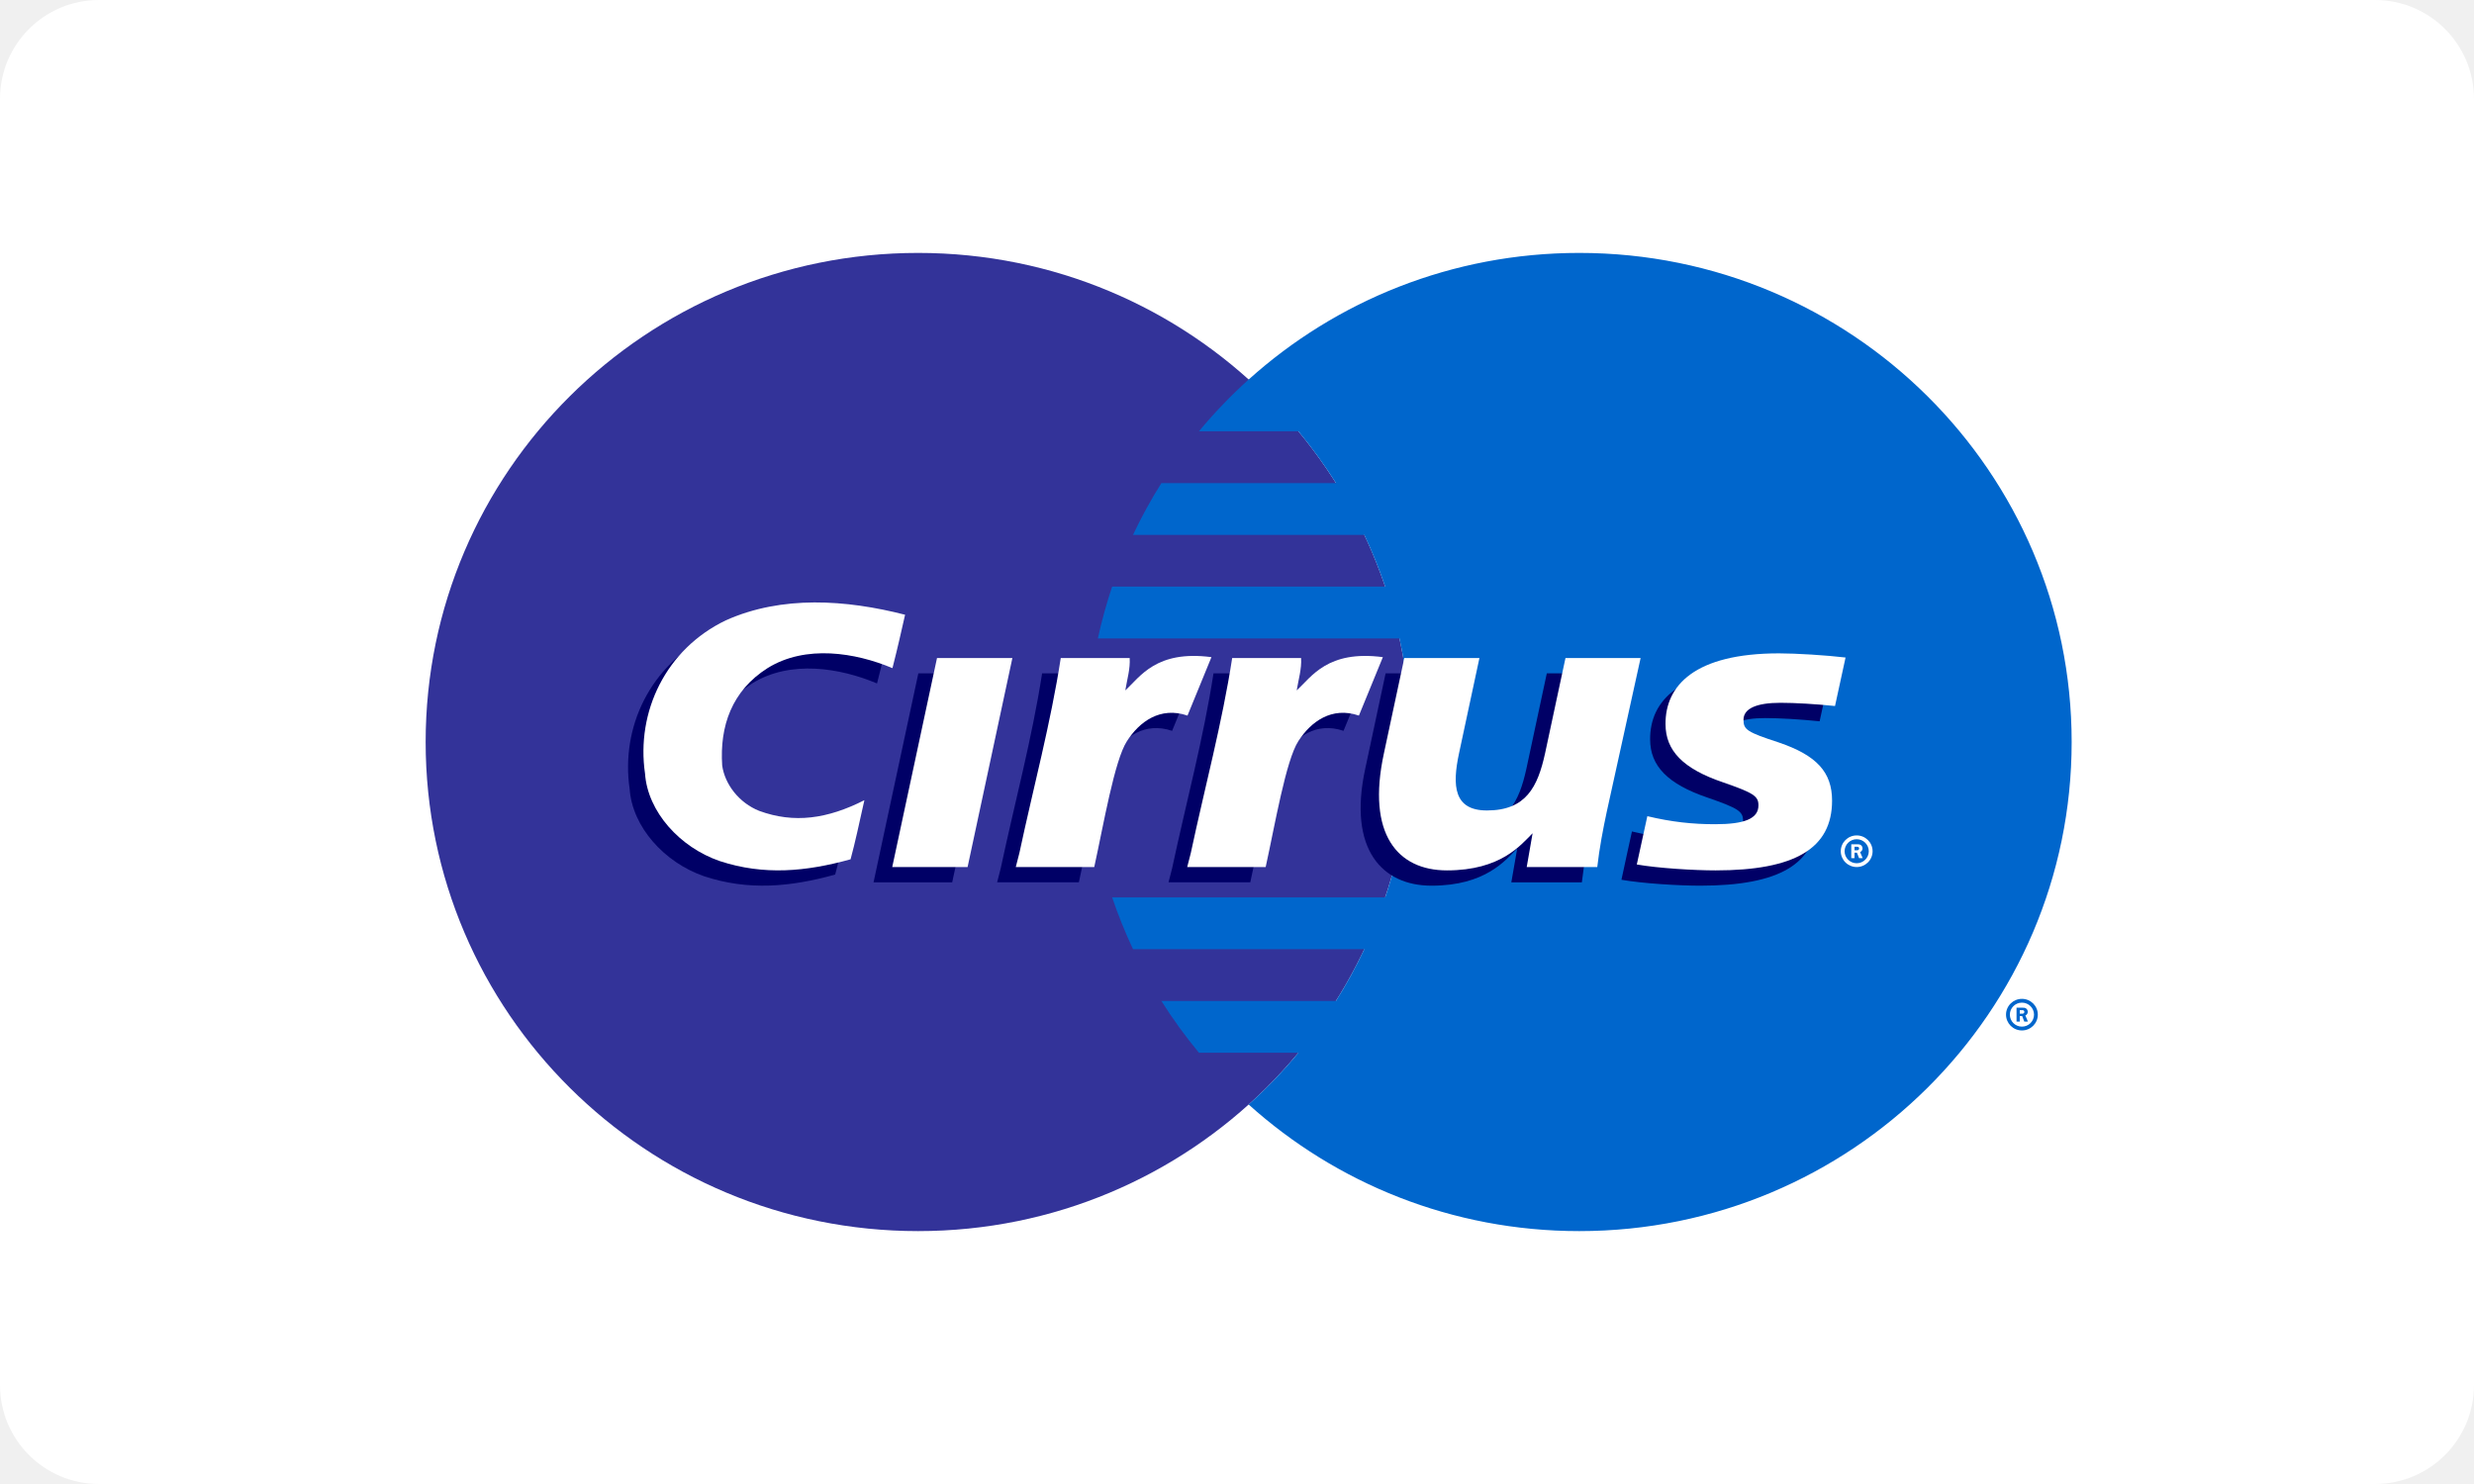
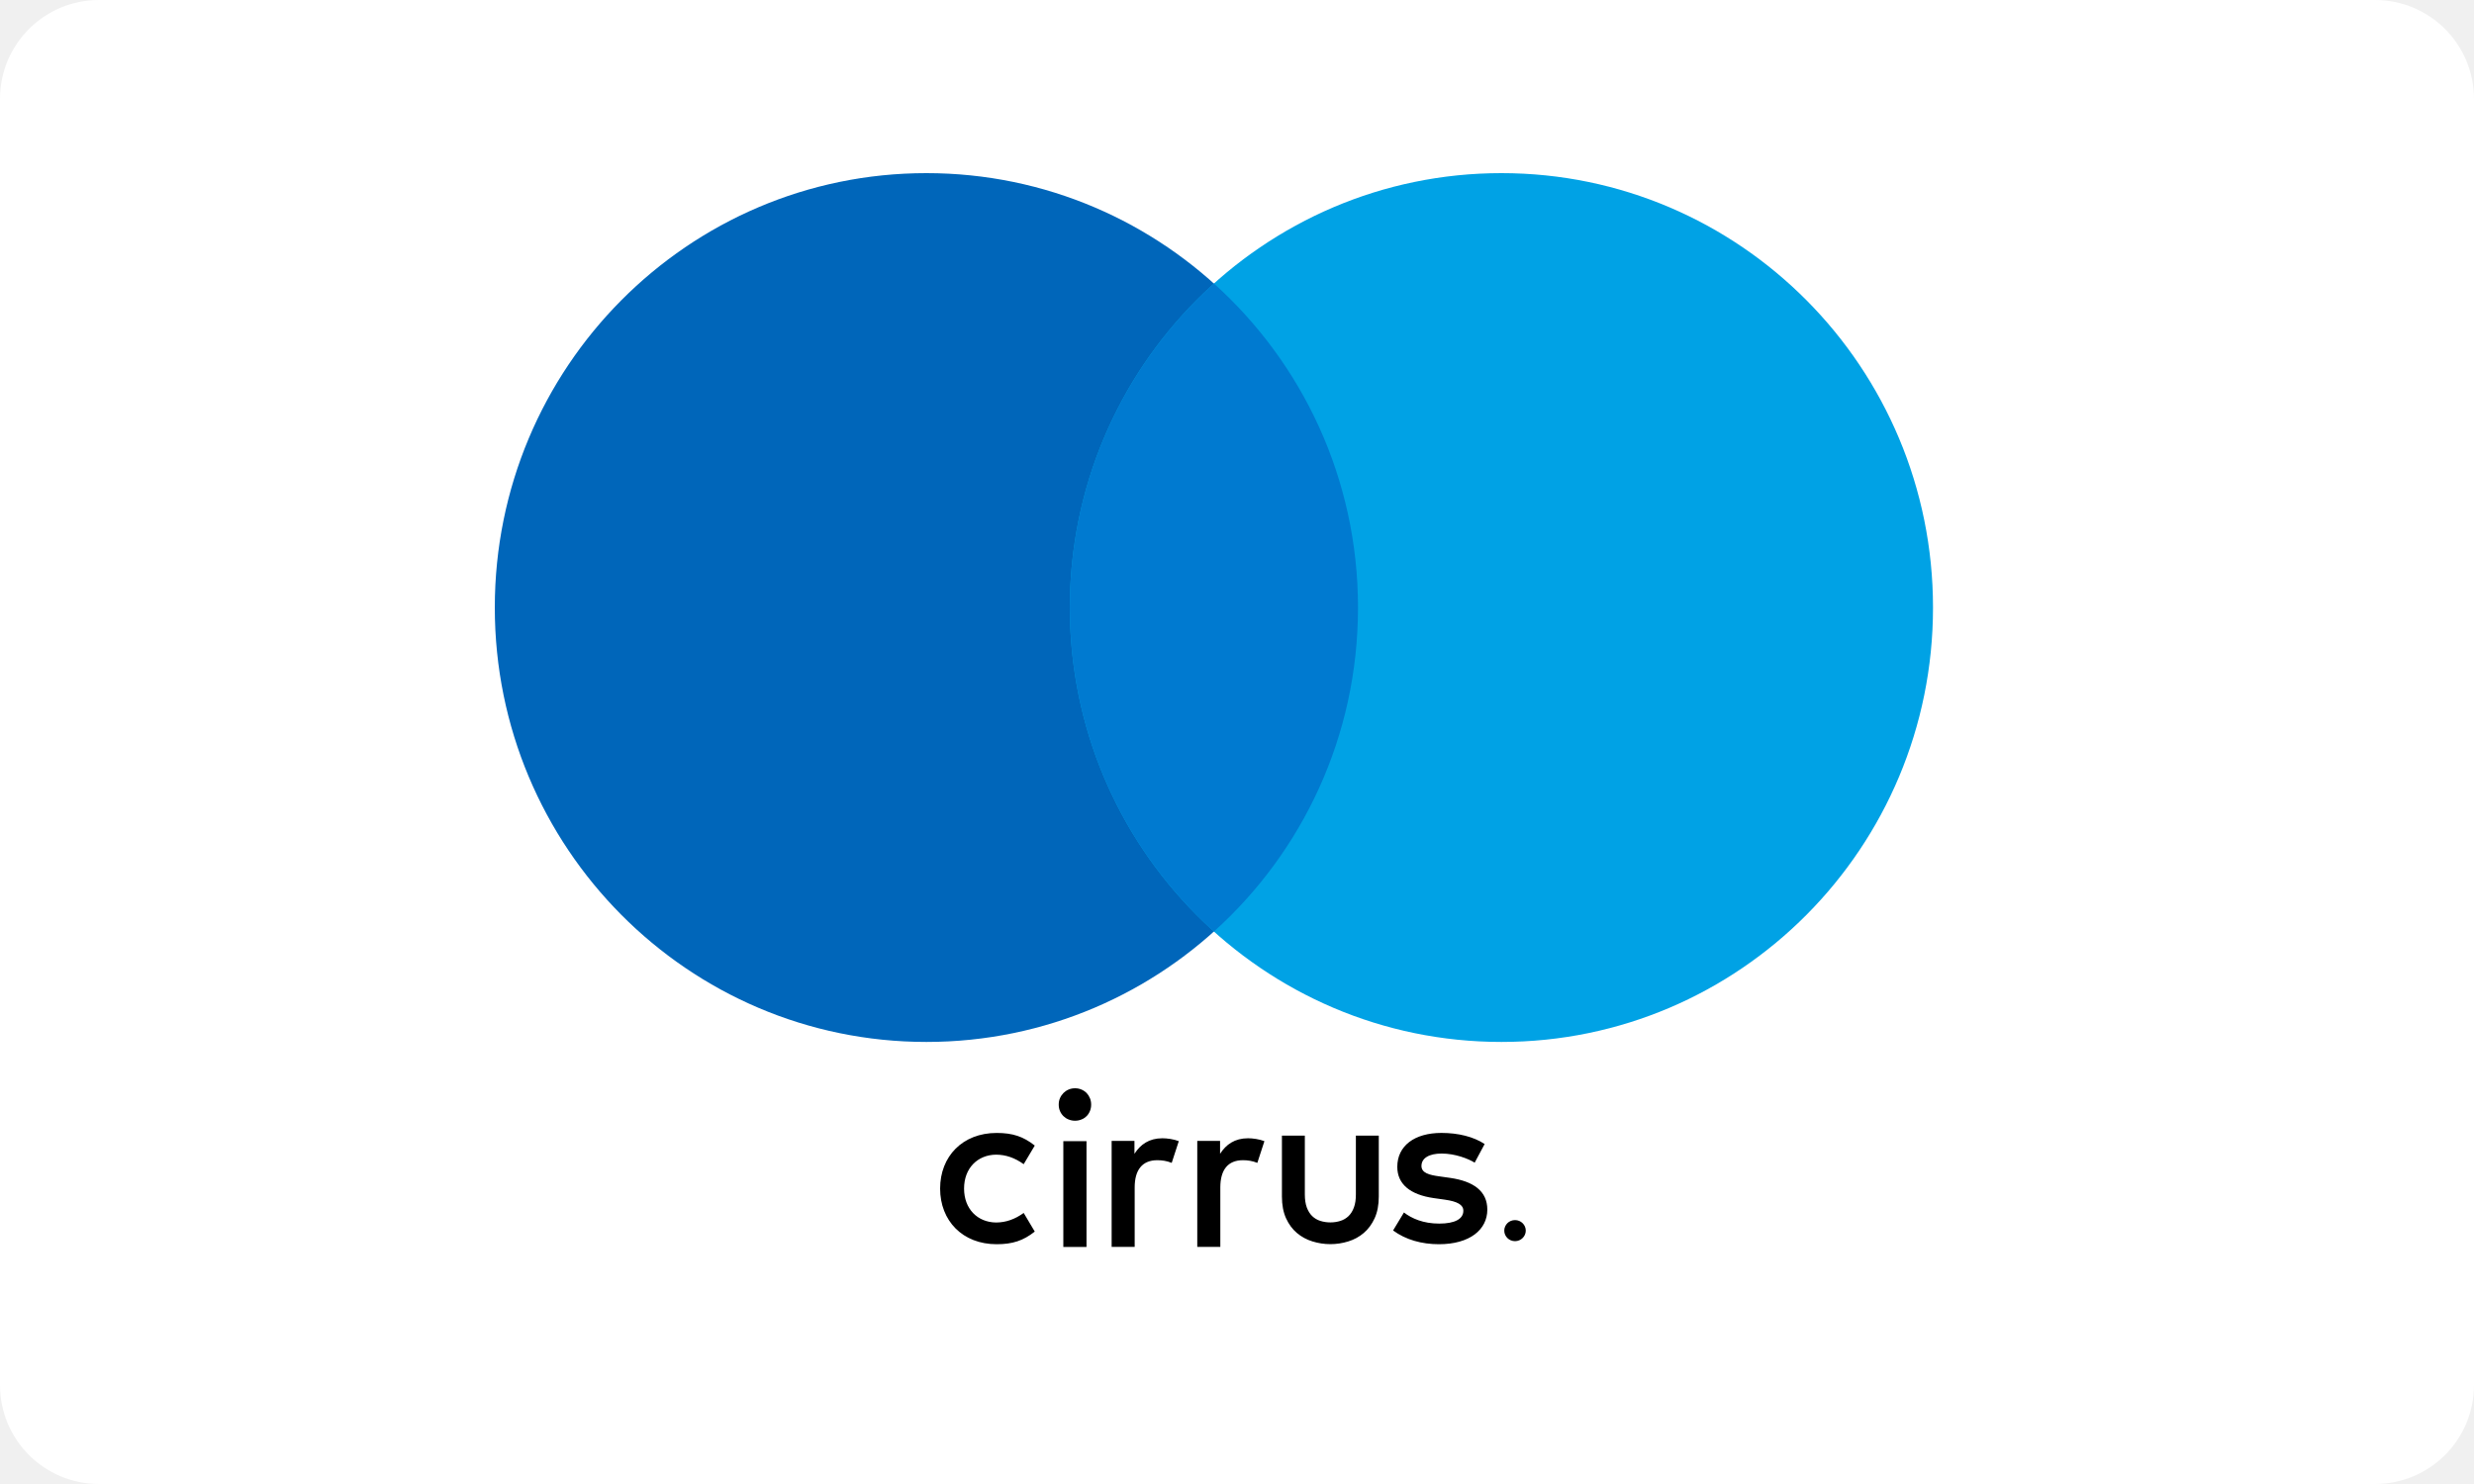
<svg xmlns="http://www.w3.org/2000/svg" width="100px" height="60px" viewBox="0 0 100 60" version="1.1">
  <defs />
  <g id="Icons:-Credit-card" stroke="none" stroke-width="1" fill="none" fill-rule="evenodd">
    <g id="Cirrus-card-light">
      <g id="Credit-Card/Cirrus/Cirrus-card-light">
-         <rect id="Rectangle" fill="#FFFFFF" x="0" y="0" width="100" height="60" rx="4" />
-         <path d="M57.015,30 C57.015,40.922 48.103,49.775 37.11,49.775 C26.117,49.775 17.205,40.922 17.205,30 C17.205,19.08 26.117,10.226 37.11,10.226 C48.103,10.226 57.015,19.08 57.015,30" id="Fill-374" fill="#333399" />
-         <path d="M63.833,10.226 C58.69,10.226 54.004,12.165 50.471,15.345 C49.752,15.992 49.08,16.693 48.461,17.438 L52.482,17.438 C53.032,18.102 53.539,18.8 54,19.532 L46.944,19.532 C46.521,20.204 46.137,20.902 45.797,21.626 L55.146,21.626 C55.465,22.304 55.747,23.002 55.989,23.718 L44.953,23.718 C44.724,24.402 44.531,25.1 44.376,25.813 L56.566,25.813 C56.86,27.163 57.015,28.563 57.015,30 C57.015,32.196 56.654,34.309 55.989,36.282 L44.953,36.282 C45.196,36.999 45.478,37.698 45.796,38.376 L55.146,38.376 C54.805,39.099 54.422,39.798 53.999,40.47 L46.944,40.47 C47.404,41.201 47.912,41.9 48.461,42.563 L52.481,42.563 C51.864,43.309 51.191,44.01 50.471,44.657 C54.004,47.837 58.69,49.775 63.833,49.775 C74.826,49.775 83.737,40.922 83.737,30 C83.737,19.08 74.826,10.226 63.833,10.226" id="Fill-375" fill="#0066CC" />
-         <path d="M81.084,41.023 C81.084,40.67 81.372,40.385 81.727,40.385 C82.082,40.385 82.369,40.67 82.369,41.023 C82.369,41.375 82.082,41.662 81.727,41.662 C81.372,41.662 81.084,41.375 81.084,41.023 L81.084,41.023 Z M81.727,41.508 C81.997,41.508 82.216,41.291 82.216,41.023 C82.216,40.755 81.997,40.538 81.727,40.538 C81.457,40.538 81.239,40.755 81.239,41.023 C81.239,41.291 81.457,41.508 81.727,41.508 L81.727,41.508 Z M81.64,41.303 L81.509,41.303 L81.509,40.742 L81.747,40.742 C81.797,40.742 81.847,40.742 81.891,40.771 C81.937,40.802 81.963,40.855 81.963,40.91 C81.963,40.974 81.926,41.034 81.865,41.056 L81.969,41.303 L81.822,41.303 L81.737,41.081 L81.64,41.081 L81.64,41.303 L81.64,41.303 Z M81.64,40.985 L81.713,40.985 C81.74,40.985 81.769,40.987 81.793,40.974 C81.815,40.96 81.826,40.935 81.826,40.91 C81.826,40.888 81.813,40.864 81.794,40.852 C81.771,40.839 81.735,40.843 81.71,40.843 L81.64,40.843 L81.64,40.985 L81.64,40.985 Z" id="Fill-376" fill="#0066CC" />
-         <path d="M35.962,25.473 C35.785,26.249 35.691,26.688 35.45,27.633 C33.954,27.002 31.947,26.673 30.407,27.628 C28.954,28.547 28.463,29.981 28.569,31.568 C28.676,32.333 29.253,33.079 30.066,33.403 C31.475,33.919 32.82,33.73 34.317,32.97 C34.104,33.926 33.944,34.677 33.758,35.36 C31.962,35.858 30.258,36.022 28.463,35.429 C26.86,34.875 25.556,33.441 25.45,31.893 C25.086,29.407 26.283,26.864 28.719,25.697 C30.984,24.685 33.569,24.861 35.962,25.473" id="Fill-377" fill="#000066" />
-         <path d="M61.326,34.307 C60.853,34.778 60.049,35.809 57.863,35.809 C55.873,35.809 54.476,34.351 55.184,31.077 C55.184,31.076 56.007,27.223 56.007,27.223 L59.044,27.223 C59.044,27.223 58.219,31.081 58.22,31.077 C57.94,32.388 58.006,33.386 59.347,33.386 C60.927,33.386 61.4,32.437 61.698,31.077 C61.696,31.079 62.523,27.223 62.523,27.223 L65.691,27.223 L64.328,33.418 C64.173,34.145 64.025,34.915 63.939,35.674 L61.088,35.674 C61.088,35.674 61.267,34.642 61.326,34.307" id="Fill-378" fill="#000066" />
-         <path d="M66.699,29.895 C66.699,30.967 67.408,31.7 69.017,32.247 C70.26,32.678 70.455,32.805 70.455,33.18 C70.455,33.715 69.9,33.942 68.703,33.942 C67.791,33.942 66.944,33.852 65.964,33.617 C65.964,33.617 65.578,35.37 65.539,35.57 C66.391,35.721 67.867,35.809 68.724,35.809 C71.94,35.809 73.431,34.916 73.431,32.989 C73.431,31.836 72.806,31.157 71.28,30.637 C69.994,30.218 69.851,30.121 69.851,29.72 C69.851,29.271 70.359,29.033 71.348,29.033 C71.943,29.033 72.775,29.083 73.55,29.163 L73.977,27.203 C73.187,27.109 71.983,27.034 71.288,27.034 C67.875,27.034 66.689,28.339 66.699,29.895" id="Fill-379" fill="#000066" />
-         <path d="M37.12,27.223 L40.298,27.223 L38.488,35.674 L35.309,35.674 L37.12,27.223" id="Fill-380" fill="#000066" />
-         <path d="M55.274,27.187 C53.033,26.892 52.393,27.986 51.792,28.53 C51.863,28.09 51.996,27.661 51.969,27.223 L49.05,27.223 C48.649,29.84 47.936,32.488 47.378,35.105 L47.232,35.673 L50.537,35.673 C50.914,33.957 51.352,31.366 51.858,30.582 C52.363,29.799 53.203,29.173 54.306,29.549 L55.274,27.187" id="Fill-381" fill="#000066" />
-         <path d="M48.345,27.187 C46.104,26.892 45.465,27.986 44.863,28.53 C44.935,28.09 45.067,27.661 45.041,27.223 L42.122,27.223 C41.72,29.84 41.007,32.488 40.45,35.105 L40.304,35.673 L43.608,35.673 C43.986,33.957 44.424,31.366 44.929,30.582 C45.434,29.799 46.274,29.173 47.377,29.549 L48.345,27.187" id="Fill-382" fill="#000066" />
-         <path d="M74.405,34.416 C74.405,34.063 74.693,33.777 75.048,33.777 C75.403,33.777 75.691,34.063 75.691,34.416 C75.691,34.769 75.403,35.055 75.048,35.055 C74.693,35.055 74.405,34.769 74.405,34.416 L74.405,34.416 Z M75.048,34.902 C75.318,34.902 75.537,34.684 75.537,34.416 C75.537,34.148 75.318,33.931 75.048,33.931 C74.779,33.931 74.559,34.148 74.559,34.416 C74.559,34.684 74.779,34.902 75.048,34.902 L75.048,34.902 Z M74.961,34.696 L74.829,34.696 L74.829,34.135 L75.068,34.135 C75.117,34.135 75.169,34.136 75.212,34.164 C75.259,34.195 75.284,34.249 75.284,34.304 C75.284,34.367 75.247,34.427 75.186,34.449 L75.29,34.696 L75.144,34.696 L75.058,34.474 L74.961,34.474 L74.961,34.696 L74.961,34.696 Z M74.961,34.378 L75.034,34.378 C75.061,34.378 75.091,34.38 75.114,34.367 C75.136,34.354 75.147,34.328 75.147,34.303 C75.147,34.282 75.134,34.257 75.116,34.245 C75.093,34.233 75.056,34.236 75.031,34.236 L74.961,34.236 L74.961,34.378 L74.961,34.378 Z" id="Fill-383" fill="#FFFFFF" />
-         <path d="M36.584,24.855 C36.406,25.632 36.313,26.071 36.073,27.014 C34.576,26.385 32.569,26.056 31.029,27.01 C29.576,27.929 29.086,29.363 29.191,30.95 C29.299,31.715 29.875,32.461 30.688,32.785 C32.097,33.301 33.442,33.112 34.939,32.352 C34.726,33.308 34.566,34.059 34.38,34.743 C32.585,35.24 30.88,35.404 29.086,34.812 C27.482,34.258 26.178,32.823 26.072,31.275 C25.708,28.789 26.905,26.246 29.342,25.079 C31.606,24.067 34.19,24.242 36.584,24.855" id="Fill-384" fill="#FFFFFF" />
-         <path d="M61.948,33.69 C61.474,34.161 60.67,35.191 58.485,35.191 C56.495,35.191 55.231,33.733 55.938,30.459 L56.762,26.605 L59.799,26.605 C59.799,26.605 58.973,30.462 58.974,30.459 C58.694,31.77 58.761,32.768 60.102,32.768 C61.681,32.768 62.154,31.819 62.452,30.459 C62.45,30.461 63.277,26.605 63.277,26.605 L66.314,26.605 L64.95,32.801 C64.795,33.527 64.647,34.297 64.562,35.057 L61.71,35.057 C61.71,35.057 61.89,34.024 61.948,33.69" id="Fill-385" fill="#FFFFFF" />
-         <path d="M67.321,29.277 C67.321,30.349 68.029,31.082 69.64,31.629 C70.883,32.06 71.077,32.187 71.077,32.562 C71.077,33.097 70.522,33.324 69.325,33.324 C68.413,33.324 67.566,33.233 66.586,32.999 C66.586,32.999 66.2,34.751 66.16,34.952 C67.013,35.103 68.488,35.191 69.346,35.191 C72.562,35.191 74.053,34.298 74.053,32.371 C74.053,31.218 73.428,30.54 71.902,30.02 C70.615,29.6 70.473,29.502 70.473,29.102 C70.473,28.653 70.982,28.415 71.97,28.415 C72.564,28.415 73.398,28.465 74.172,28.545 L74.598,26.584 C73.808,26.491 72.605,26.416 71.91,26.416 C68.497,26.416 67.31,27.721 67.321,29.277" id="Fill-386" fill="#FFFFFF" />
-         <path d="M37.874,26.605 L40.921,26.605 L39.11,35.057 L36.064,35.057 L37.874,26.605" id="Fill-387" fill="#FFFFFF" />
-         <path d="M55.896,26.569 C53.655,26.275 53.016,27.368 52.413,27.912 C52.485,27.472 52.618,27.043 52.591,26.605 L49.805,26.605 C49.403,29.222 48.69,31.87 48.133,34.487 L47.987,35.055 L51.159,35.055 C51.537,33.339 51.975,30.748 52.48,29.964 C52.985,29.181 53.825,28.555 54.928,28.932 L55.896,26.569" id="Fill-388" fill="#FFFFFF" />
-         <path d="M48.967,26.569 C46.726,26.275 46.087,27.368 45.485,27.912 C45.557,27.472 45.689,27.043 45.662,26.605 L42.876,26.605 C42.475,29.222 41.762,31.87 41.204,34.487 L41.058,35.055 L44.23,35.055 C44.608,33.339 45.046,30.748 45.552,29.964 C46.056,29.181 46.896,28.555 47.999,28.932 L48.967,26.569" id="Fill-389" fill="#FFFFFF" />
+         <rect id="Rectangle" fill="#FFFFFF" fill-rule="evenodd" x="0" y="0" width="100" height="60" rx="4" />
+         <path d="M61.166,44.785 L61.166,44.679 L61.263,44.679 C61.285,44.679 61.303,44.684 61.316,44.693 C61.329,44.701 61.336,44.715 61.336,44.733 C61.336,44.75 61.329,44.763 61.316,44.772 C61.303,44.781 61.285,44.785 61.263,44.785 L61.166,44.785 Z M61.264,44.859 C61.315,44.859 61.354,44.847 61.381,44.825 C61.409,44.802 61.422,44.772 61.422,44.733 C61.422,44.7 61.412,44.673 61.389,44.652 C61.368,44.631 61.336,44.618 61.296,44.613 L61.425,44.464 L61.325,44.464 L61.205,44.612 L61.166,44.612 L61.166,44.464 L61.082,44.464 L61.082,44.859 L61.264,44.859 Z M61.239,44.328 C61.285,44.328 61.328,44.337 61.367,44.354 C61.407,44.372 61.442,44.395 61.472,44.425 C61.501,44.455 61.525,44.489 61.542,44.531 C61.559,44.571 61.568,44.614 61.568,44.66 C61.568,44.706 61.559,44.749 61.542,44.789 C61.525,44.829 61.501,44.865 61.472,44.895 C61.442,44.924 61.407,44.948 61.367,44.964 C61.328,44.982 61.285,44.99 61.239,44.99 C61.193,44.99 61.148,44.982 61.107,44.964 C61.067,44.948 61.031,44.924 61.002,44.895 C60.972,44.865 60.948,44.829 60.932,44.789 C60.915,44.749 60.906,44.706 60.906,44.66 C60.906,44.614 60.915,44.571 60.932,44.531 C60.948,44.489 60.972,44.455 61.002,44.425 C61.031,44.395 61.067,44.372 61.107,44.354 C61.148,44.337 61.193,44.328 61.239,44.328 Z M61.239,45.085 C61.177,45.085 61.121,45.074 61.067,45.052 C61.014,45.03 60.968,44.999 60.929,44.96 C60.89,44.922 60.859,44.877 60.837,44.825 C60.814,44.774 60.803,44.718 60.803,44.66 C60.803,44.601 60.814,44.546 60.837,44.495 C60.859,44.443 60.89,44.398 60.929,44.36 C60.968,44.321 61.014,44.29 61.067,44.268 C61.121,44.245 61.177,44.234 61.239,44.234 C61.298,44.234 61.355,44.245 61.407,44.268 C61.46,44.29 61.505,44.321 61.545,44.36 C61.584,44.398 61.615,44.443 61.638,44.495 C61.66,44.546 61.672,44.601 61.672,44.66 C61.672,44.718 61.66,44.774 61.638,44.825 C61.615,44.877 61.584,44.922 61.545,44.96 C61.505,44.999 61.46,45.03 61.407,45.052 C61.355,45.074 61.298,45.085 61.239,45.085 Z M60.01,48.161 C59.562,48.457 58.943,48.61 58.263,48.61 C57.178,48.61 56.479,48.09 56.479,47.238 C56.479,46.54 56.999,46.11 57.957,45.974 L58.397,45.912 C58.907,45.84 59.149,45.706 59.149,45.464 C59.149,45.132 58.809,44.944 58.173,44.944 C57.527,44.944 57.062,45.151 56.748,45.393 L56.309,44.666 C56.82,44.29 57.465,44.11 58.163,44.11 C59.4,44.11 60.118,44.693 60.118,45.509 C60.118,46.262 59.553,46.655 58.621,46.791 L58.182,46.853 C57.779,46.907 57.456,46.988 57.456,47.274 C57.456,47.588 57.76,47.776 58.271,47.776 C58.818,47.776 59.347,47.569 59.607,47.408 L60.01,48.161 Z M38,46.36 C38,45.06 38.905,44.11 40.285,44.11 C40.931,44.11 41.361,44.254 41.826,44.621 L41.378,45.374 C41.029,45.123 40.662,44.988 40.258,44.988 C39.514,44.998 38.968,45.535 38.968,46.36 C38.968,47.185 39.514,47.722 40.258,47.731 C40.662,47.731 41.029,47.597 41.378,47.346 L41.826,48.099 C41.361,48.466 40.931,48.609 40.285,48.609 C38.905,48.609 38,47.66 38,46.36 Z M46.984,48.394 C46.447,48.394 46.097,48.143 45.855,47.766 L45.855,48.287 L44.933,48.287 L44.933,44.003 L45.864,44.003 L45.864,46.405 C45.864,47.113 46.169,47.507 46.778,47.507 C46.967,47.507 47.164,47.48 47.361,47.399 L47.647,48.277 C47.442,48.358 47.172,48.394 46.984,48.394 Z M50.446,48.394 C49.908,48.394 49.558,48.143 49.316,47.766 L49.316,48.287 L48.394,48.287 L48.394,44.003 L49.326,44.003 L49.326,46.405 C49.326,47.113 49.63,47.507 50.24,47.507 C50.428,47.507 50.625,47.48 50.822,47.399 L51.108,48.277 C50.903,48.358 50.633,48.394 50.446,48.394 Z M42.98,44 L43.917,44 L43.917,48.278 L42.98,48.278 L42.98,44 Z M43.454,50.415 C43.361,50.415 43.275,50.399 43.194,50.364 C43.114,50.33 43.045,50.283 42.985,50.224 C42.926,50.164 42.878,50.094 42.844,50.014 C42.809,49.933 42.794,49.847 42.794,49.755 C42.794,49.662 42.81,49.576 42.844,49.496 C42.878,49.415 42.926,49.346 42.985,49.288 C43.044,49.231 43.114,49.184 43.194,49.153 C43.276,49.12 43.361,49.103 43.454,49.103 C43.546,49.103 43.632,49.12 43.712,49.153 C43.794,49.184 43.862,49.231 43.921,49.288 C43.978,49.346 44.023,49.415 44.056,49.496 C44.089,49.576 44.105,49.662 44.105,49.755 C44.105,49.847 44.089,49.933 44.056,50.014 C44.023,50.094 43.978,50.164 43.921,50.224 C43.862,50.283 43.793,50.33 43.712,50.364 C43.632,50.399 43.546,50.415 43.454,50.415 Z M55.731,46.037 L55.731,48.502 L54.805,48.502 L54.805,46.122 C54.805,45.917 54.78,45.742 54.726,45.597 C54.673,45.454 54.601,45.337 54.508,45.247 C54.415,45.158 54.306,45.093 54.179,45.053 C54.053,45.013 53.918,44.992 53.774,44.992 C53.63,44.992 53.494,45.013 53.368,45.053 C53.242,45.093 53.132,45.158 53.04,45.247 C52.947,45.337 52.875,45.454 52.821,45.597 C52.769,45.742 52.742,45.917 52.742,46.122 L52.742,48.502 L51.816,48.502 L51.816,46.037 C51.816,45.698 51.871,45.406 51.981,45.162 C52.092,44.918 52.239,44.719 52.422,44.564 C52.606,44.409 52.815,44.295 53.051,44.223 C53.286,44.15 53.527,44.113 53.774,44.113 C54.02,44.113 54.262,44.15 54.497,44.223 C54.732,44.295 54.941,44.409 55.123,44.564 C55.306,44.719 55.452,44.918 55.564,45.162 C55.675,45.406 55.731,45.698 55.731,46.037 Z" id="Combined-Shape" fill="#000000" fill-rule="nonzero" transform="translate(49.83579, 47.20769) scale(1, -1) translate(-49.83579, -47.20769) " />
+         <g id="Group" stroke-width="1" fill-rule="evenodd" transform="translate(20, 7)">
+           <path d="M17.446,35.127 C7.811,35.127 0,27.264 0,17.564 C0,7.864 7.811,0 17.446,0 C27.081,0 34.891,7.864 34.891,17.564 C34.891,27.264 27.081,35.127 17.446,35.127 Z" id="Fill-333" fill="#0066BA" />
+           <path d="M40.688,35.127 C31.053,35.127 23.242,27.264 23.242,17.564 C23.242,7.864 31.053,0 40.688,0 C50.323,0 58.133,7.864 58.133,17.564 C58.133,27.264 50.323,35.127 40.688,35.127 Z" id="Fill-333-Copy" fill="#00A2E5" />
+           <path d="M29.067,4.464 C32.641,7.68 34.891,12.358 34.891,17.564 C34.891,22.77 32.641,27.447 29.067,30.663 C25.492,27.447 23.242,22.77 23.242,17.564 C23.242,12.358 25.492,7.68 29.067,4.464 Z" id="Combined-Shape" fill="#007AD0" />
+         </g>
      </g>
    </g>
  </g>
</svg>
